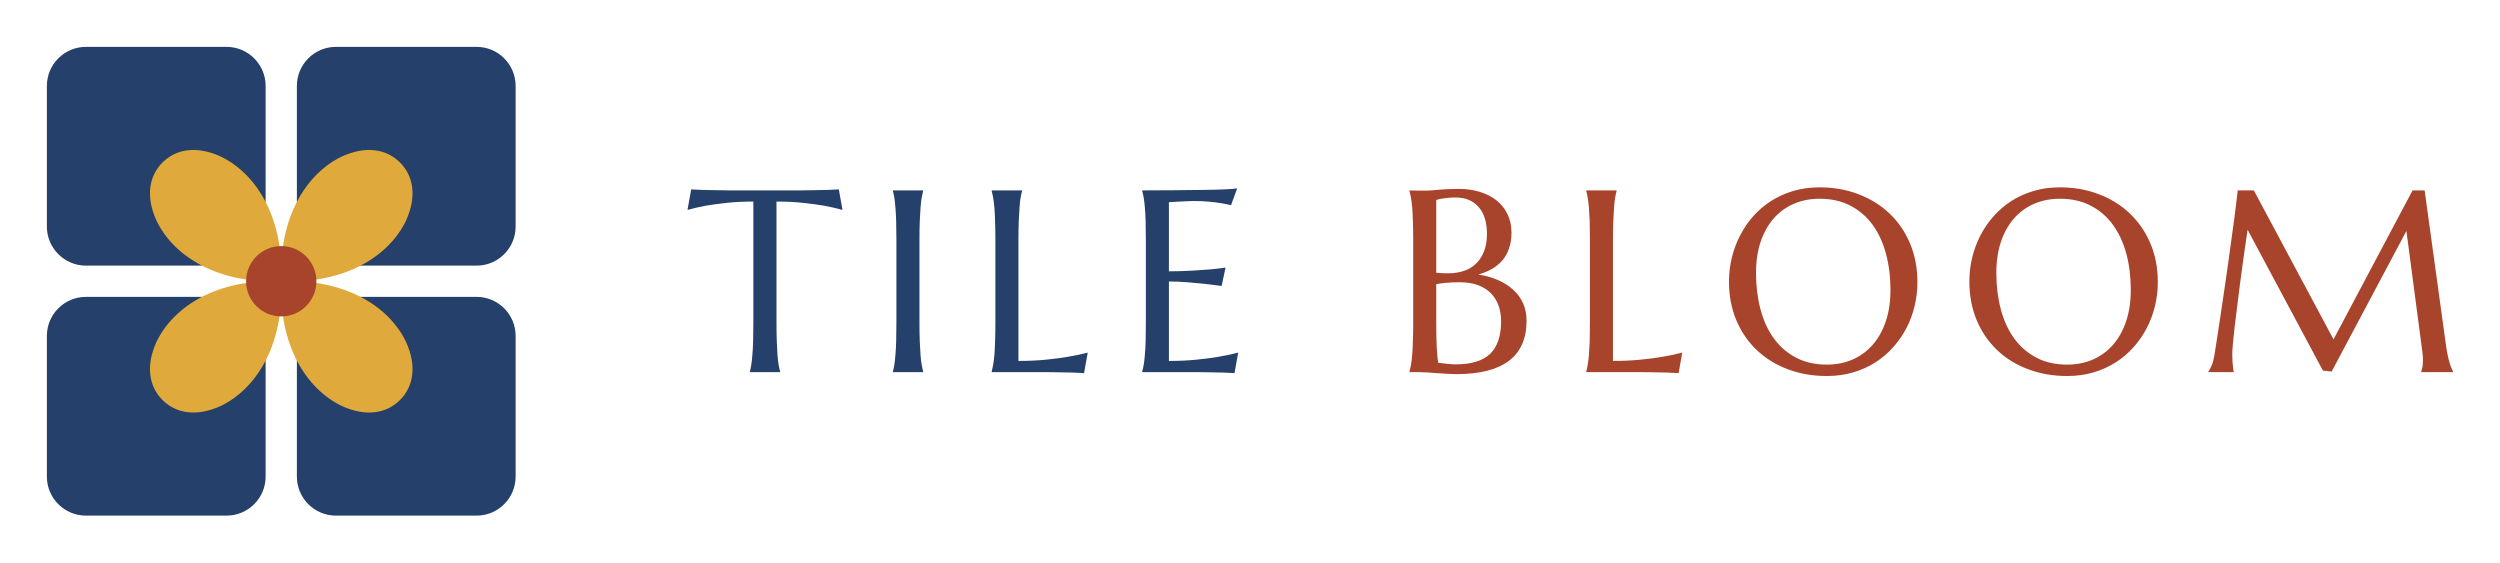
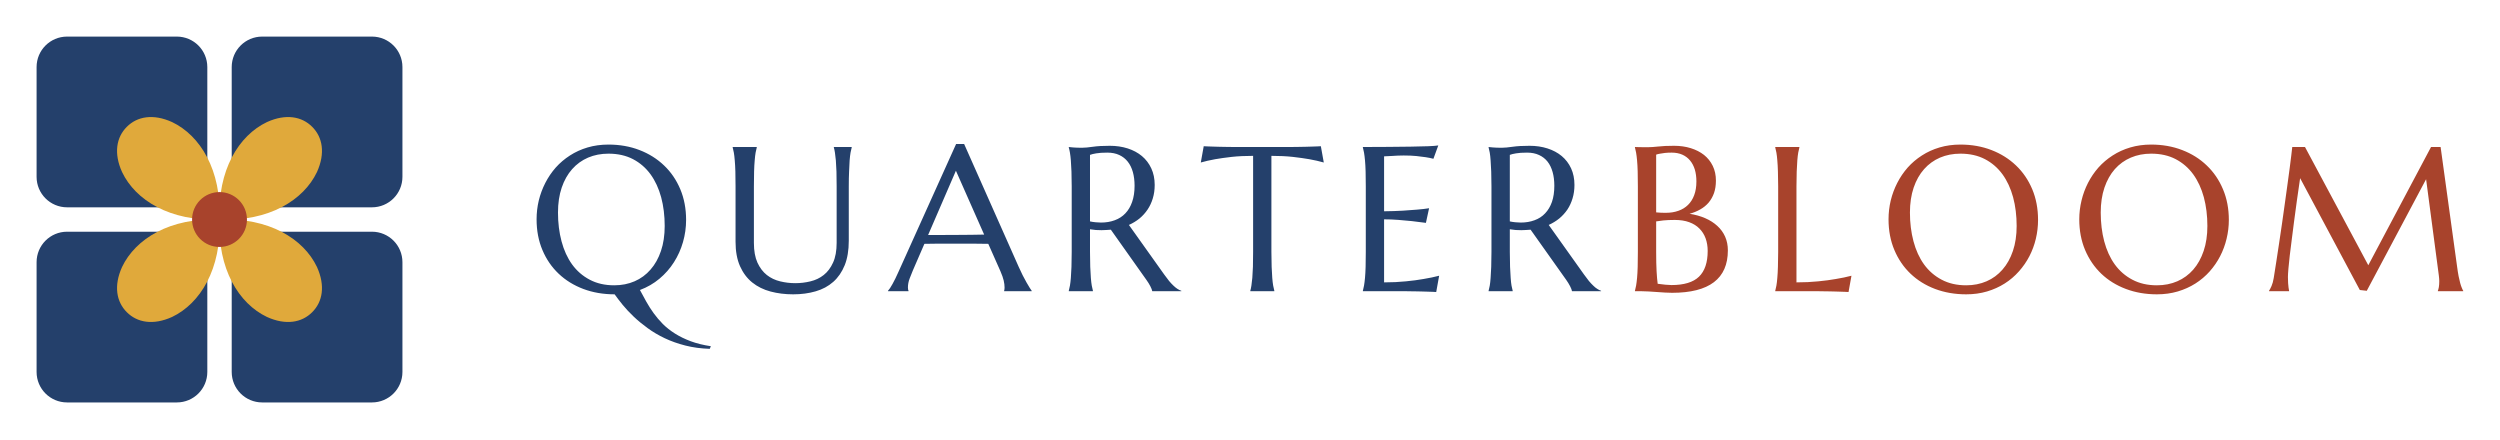
- <svg xmlns="http://www.w3.org/2000/svg" viewBox="0 0 320 72">
+ <svg xmlns="http://www.w3.org/2000/svg" viewBox="0 0 410 72">
  <g transform="translate(4,4)">
    <path d="M7,2H25A5,5 0 0 1 30,7V25A5,5 0 0 1 25,30H7A5,5 0 0 1 2,25V7A5,5 0 0 1 7,2ZM39,2H57A5,5 0 0 1 62,7V25A5,5 0 0 1 57,30H39A5,5 0 0 1 34,25V7A5,5 0 0 1 39,2ZM7,34H25A5,5 0 0 1 30,39V57A5,5 0 0 1 25,62H7A5,5 0 0 1 2,57V39A5,5 0 0 1 7,34ZM39,34H57A5,5 0 0 1 62,39V57A5,5 0 0 1 57,62H39A5,5 0 0 1 34,57V39A5,5 0 0 1 39,34Z" fill="#24406B" />
    <path d="M32,32C31.65,23.87 35.18,18.21 39.78,16.02C42.89,14.61 45.51,15.1 47.2,16.8C48.9,18.49 49.39,21.11 47.98,24.22C45.79,28.82 40.13,32.35 32,32ZM32,32C40.13,31.65 45.79,35.18 47.98,39.78C49.39,42.89 48.9,45.51 47.2,47.2C45.51,48.9 42.89,49.39 39.78,47.98C35.18,45.79 31.65,40.13 32,32ZM32,32C32.35,40.13 28.82,45.79 24.22,47.98C21.11,49.39 18.49,48.9 16.8,47.2C15.1,45.51 14.61,42.89 16.02,39.78C18.21,35.18 23.87,31.65 32,32ZM32,32C23.87,32.35 18.21,28.82 16.02,24.22C14.61,21.11 15.1,18.49 16.8,16.8C18.49,15.1 21.11,14.61 24.22,16.02C28.82,18.21 32.35,23.87 32,32Z" fill="#E0A93B" />
    <path d="M27.5,32A4.5,4.5 0 1 0 36.5,32A4.5,4.5 0 1 0 27.5,32Z" fill="#A8432C" />
  </g>
-   <path d="M96.43 25.8Q94.52 25.8 92.98 25.97Q91.44 26.14 90.32 26.33Q89.02 26.58 88 26.87L88.47 24.24Q88.66 24.26 89.05 24.27Q89.44 24.29 89.92 24.31Q90.4 24.32 90.93 24.33Q91.45 24.34 91.93 24.35Q92.4 24.35 92.76 24.36Q93.13 24.37 93.29 24.37H102.55Q102.71 24.37 103.08 24.36Q103.44 24.35 103.91 24.35Q104.38 24.34 104.91 24.33Q105.44 24.32 105.91 24.31Q106.39 24.29 106.78 24.27Q107.17 24.26 107.37 24.24L107.84 26.87Q106.8 26.58 105.5 26.33Q104.38 26.14 102.84 25.97Q101.3 25.8 99.39 25.8V41.29Q99.39 42.67 99.43 43.7Q99.47 44.73 99.52 45.47Q99.58 46.22 99.67 46.72Q99.76 47.22 99.86 47.56V47.63H95.98V47.56Q96.08 47.22 96.16 46.72Q96.24 46.22 96.3 45.47Q96.37 44.73 96.4 43.7Q96.43 42.67 96.43 41.29ZM114.29 47.56Q114.39 47.22 114.47 46.72Q114.55 46.22 114.61 45.47Q114.68 44.73 114.71 43.7Q114.74 42.67 114.74 41.29V30.73Q114.74 29.35 114.71 28.32Q114.68 27.29 114.61 26.54Q114.55 25.78 114.47 25.28Q114.39 24.78 114.29 24.44V24.37H118.16V24.44Q118.07 24.78 117.98 25.28Q117.89 25.78 117.83 26.54Q117.78 27.29 117.73 28.32Q117.69 29.35 117.69 30.73V41.29Q117.69 42.67 117.73 43.7Q117.78 44.73 117.83 45.47Q117.89 46.22 117.98 46.72Q118.07 47.22 118.16 47.56V47.63H114.29ZM130.36 46.2Q132.27 46.2 133.88 46.04Q135.48 45.88 136.68 45.67Q138.08 45.44 139.23 45.13L138.76 47.76Q138.56 47.74 138.18 47.73Q137.79 47.71 137.31 47.69Q136.83 47.68 136.3 47.67Q135.77 47.66 135.3 47.65Q134.83 47.65 134.47 47.64Q134.1 47.63 133.94 47.63H126.94V47.56Q127.03 47.22 127.12 46.72Q127.21 46.22 127.28 45.47Q127.34 44.73 127.37 43.7Q127.41 42.67 127.41 41.29V30.73Q127.41 29.35 127.37 28.32Q127.34 27.29 127.28 26.54Q127.21 25.78 127.12 25.28Q127.03 24.78 126.94 24.44V24.37H130.83V24.44Q130.73 24.78 130.64 25.28Q130.55 25.78 130.5 26.54Q130.44 27.29 130.4 28.32Q130.36 29.35 130.36 30.73ZM146.2 24.37Q148.23 24.37 150.23 24.35Q152.23 24.34 153.9 24.31Q155.58 24.29 156.76 24.24Q157.94 24.19 158.36 24.11L157.57 26.27Q157.03 26.12 156.32 26.01Q155.7 25.91 154.82 25.82Q153.94 25.73 152.79 25.73Q152.4 25.73 151.85 25.76Q151.31 25.78 150.81 25.81Q150.22 25.85 149.62 25.88V34.73Q151.29 34.72 152.64 34.64Q153.99 34.56 154.93 34.48Q156.03 34.38 156.87 34.25L156.37 36.6Q155.25 36.45 154.08 36.32Q153.08 36.21 151.89 36.12Q150.71 36.03 149.62 36.03V46.2Q151.54 46.2 153.14 46.04Q154.75 45.88 155.95 45.67Q157.34 45.44 158.49 45.13L158.02 47.76Q157.83 47.74 157.44 47.73Q157.05 47.71 156.57 47.69Q156.09 47.68 155.57 47.67Q155.04 47.66 154.57 47.65Q154.1 47.65 153.73 47.64Q153.37 47.63 153.21 47.63H146.2V47.56Q146.3 47.22 146.39 46.72Q146.48 46.22 146.54 45.47Q146.61 44.73 146.64 43.7Q146.67 42.67 146.67 41.29V30.73Q146.67 29.35 146.64 28.32Q146.61 27.29 146.54 26.54Q146.48 25.78 146.39 25.28Q146.3 24.78 146.2 24.44V24.37Z" fill="#24406B" />
-   <path d="M180.89 30.73Q180.89 29.35 180.85 28.32Q180.82 27.29 180.76 26.54Q180.69 25.78 180.6 25.28Q180.51 24.78 180.42 24.44V24.37Q180.74 24.39 181.1 24.39Q181.4 24.4 181.79 24.4Q182.17 24.4 182.57 24.4Q183.16 24.4 184.15 24.29Q185.15 24.18 186.72 24.18Q188.18 24.18 189.42 24.56Q190.65 24.94 191.55 25.65Q192.45 26.37 192.96 27.41Q193.47 28.46 193.47 29.79Q193.47 30.91 193.16 31.79Q192.86 32.68 192.3 33.33Q191.74 33.99 190.95 34.43Q190.16 34.88 189.22 35.14Q190.6 35.35 191.74 35.85Q192.87 36.34 193.69 37.09Q194.51 37.83 194.96 38.83Q195.4 39.83 195.4 41.04Q195.4 44.47 193.15 46.18Q190.89 47.89 186.4 47.89Q185.91 47.89 185.27 47.85Q184.62 47.81 183.94 47.76Q183.27 47.71 182.62 47.67Q181.97 47.63 181.49 47.63H180.42V47.56Q180.51 47.22 180.6 46.72Q180.69 46.22 180.76 45.47Q180.82 44.73 180.85 43.7Q180.89 42.67 180.89 41.29ZM186.84 36.13Q185.74 36.13 184.99 36.21Q184.24 36.29 183.84 36.37V41.29Q183.84 43.19 183.9 44.42Q183.97 45.65 184.08 46.43Q184.7 46.51 185.31 46.58Q185.93 46.64 186.3 46.64Q189.34 46.64 190.74 45.29Q192.14 43.93 192.14 41.13Q192.14 40.02 191.81 39.11Q191.48 38.19 190.82 37.52Q190.16 36.86 189.17 36.49Q188.17 36.13 186.84 36.13ZM183.84 34.91Q184.29 34.96 184.65 34.97Q185.01 34.98 185.41 34.98Q186.51 34.98 187.42 34.66Q188.33 34.35 188.97 33.71Q189.61 33.08 189.97 32.13Q190.33 31.18 190.33 29.92Q190.33 28.86 190.07 28Q189.81 27.14 189.3 26.54Q188.78 25.93 188.04 25.6Q187.29 25.28 186.34 25.28Q185.72 25.28 185.26 25.33Q184.79 25.38 184.47 25.44Q184.1 25.51 183.84 25.6ZM206.46 46.2Q208.37 46.2 209.98 46.04Q211.59 45.88 212.79 45.67Q214.18 45.44 215.33 45.13L214.86 47.76Q214.67 47.74 214.28 47.73Q213.89 47.71 213.41 47.69Q212.93 47.68 212.4 47.67Q211.88 47.66 211.41 47.65Q210.94 47.65 210.57 47.64Q210.21 47.63 210.04 47.63H203.04V47.56Q203.14 47.22 203.22 46.72Q203.31 46.22 203.38 45.47Q203.44 44.73 203.48 43.7Q203.51 42.67 203.51 41.29V30.73Q203.51 29.35 203.48 28.32Q203.44 27.29 203.38 26.54Q203.31 25.78 203.22 25.28Q203.14 24.78 203.04 24.44V24.37H206.93V24.44Q206.83 24.78 206.74 25.28Q206.65 25.78 206.6 26.54Q206.54 27.29 206.5 28.32Q206.46 29.35 206.46 30.73ZM232.91 23.98Q235.62 23.98 237.91 24.87Q240.21 25.75 241.88 27.35Q243.55 28.94 244.49 31.18Q245.43 33.42 245.43 36.13Q245.43 37.67 245.07 39.16Q244.72 40.65 244.03 41.98Q243.34 43.31 242.33 44.44Q241.33 45.57 240.04 46.39Q238.75 47.21 237.19 47.67Q235.64 48.13 233.83 48.13Q231.13 48.13 228.83 47.26Q226.54 46.4 224.87 44.81Q223.19 43.22 222.25 40.99Q221.31 38.76 221.31 36.03Q221.31 34.49 221.67 33Q222.03 31.51 222.72 30.16Q223.41 28.81 224.4 27.69Q225.4 26.56 226.69 25.73Q227.98 24.91 229.54 24.44Q231.11 23.98 232.91 23.98ZM233.83 46.67Q235.64 46.67 237.13 46.02Q238.62 45.37 239.7 44.14Q240.78 42.91 241.38 41.13Q241.98 39.36 241.98 37.1Q241.98 34.61 241.4 32.47Q240.83 30.34 239.69 28.77Q238.55 27.21 236.86 26.33Q235.16 25.44 232.91 25.44Q231.11 25.44 229.62 26.08Q228.13 26.72 227.05 27.94Q225.97 29.16 225.37 30.92Q224.77 32.69 224.77 34.95Q224.77 37.43 225.34 39.58Q225.9 41.73 227.04 43.3Q228.17 44.87 229.88 45.77Q231.58 46.67 233.83 46.67ZM263.67 23.98Q266.38 23.98 268.68 24.87Q270.97 25.75 272.64 27.35Q274.31 28.94 275.26 31.18Q276.2 33.42 276.2 36.13Q276.2 37.67 275.84 39.16Q275.48 40.65 274.79 41.98Q274.1 43.31 273.1 44.44Q272.09 45.57 270.8 46.39Q269.51 47.21 267.96 47.67Q266.4 48.13 264.6 48.13Q261.89 48.13 259.6 47.26Q257.3 46.4 255.63 44.81Q253.96 43.22 253.02 40.99Q252.08 38.76 252.08 36.03Q252.08 34.49 252.43 33Q252.79 31.51 253.48 30.16Q254.17 28.81 255.17 27.69Q256.17 26.56 257.45 25.73Q258.74 24.91 260.31 24.44Q261.87 23.98 263.67 23.98ZM264.6 46.67Q266.4 46.67 267.89 46.02Q269.38 45.37 270.46 44.14Q271.54 42.91 272.14 41.13Q272.74 39.36 272.74 37.1Q272.74 34.61 272.17 32.47Q271.59 30.34 270.45 28.77Q269.32 27.21 267.62 26.33Q265.93 25.44 263.67 25.44Q261.87 25.44 260.38 26.08Q258.89 26.72 257.81 27.94Q256.73 29.16 256.13 30.92Q255.53 32.69 255.53 34.95Q255.53 37.43 256.1 39.58Q256.67 41.73 257.8 43.3Q258.94 44.87 260.64 45.77Q262.34 46.67 264.6 46.67ZM282.68 47.56Q282.86 47.3 283.09 46.79Q283.31 46.28 283.44 45.5Q283.62 44.37 283.84 42.95Q284.06 41.53 284.29 39.97Q284.53 38.42 284.76 36.79Q285 35.16 285.22 33.58Q285.44 31.99 285.64 30.53Q285.84 29.06 286.01 27.84Q286.17 26.63 286.27 25.72Q286.38 24.82 286.43 24.37H288.49L298.69 43.44L308.81 24.37H310.35L313.01 43.64Q313.12 44.55 313.25 45.2Q313.38 45.85 313.51 46.31Q313.64 46.77 313.76 47.07Q313.89 47.37 314 47.56V47.63H309.91V47.56Q309.99 47.39 310.07 46.98Q310.14 46.58 310.14 46.01Q310.14 45.8 310.12 45.58Q310.11 45.36 310.07 45.1L308.02 29.56L298.45 47.56L297.33 47.43L287.69 29.4Q287.12 33.24 286.7 36.5Q286.52 37.9 286.35 39.28Q286.17 40.67 286.03 41.87Q285.89 43.07 285.81 43.99Q285.73 44.9 285.73 45.34Q285.73 45.89 285.76 46.32Q285.79 46.74 285.83 47.03Q285.88 47.37 285.92 47.63H282.68Z" fill="#A8432C" />
+   <path d="M99.79 23.71Q102.55 23.71 104.88 24.61Q107.21 25.51 108.91 27.14Q110.61 28.76 111.57 31.04Q112.52 33.31 112.52 36.07Q112.52 37.93 112.01 39.7Q111.5 41.48 110.53 43Q109.56 44.53 108.15 45.71Q106.74 46.89 104.95 47.56Q105.45 48.49 105.98 49.45Q106.52 50.42 107.19 51.35Q107.86 52.28 108.71 53.14Q109.57 53.99 110.69 54.7Q111.81 55.41 113.27 55.96Q114.72 56.5 116.58 56.78Q116.56 56.83 116.53 56.9Q116.5 56.96 116.47 57.04Q116.43 57.11 116.4 57.21Q114.24 57.14 112.4 56.67Q110.56 56.2 109.02 55.47Q107.48 54.74 106.21 53.81Q104.94 52.89 103.92 51.92Q102.91 50.96 102.13 50.01Q101.36 49.06 100.8 48.27Q98.01 48.27 95.67 47.39Q93.33 46.51 91.62 44.89Q89.91 43.27 88.96 41.01Q88 38.74 88 35.97Q88 34.4 88.36 32.88Q88.73 31.37 89.43 30Q90.13 28.63 91.14 27.48Q92.16 26.34 93.47 25.5Q94.78 24.65 96.37 24.18Q97.96 23.71 99.79 23.71ZM100.73 46.79Q102.56 46.79 104.08 46.13Q105.6 45.47 106.69 44.21Q107.79 42.96 108.4 41.15Q109.01 39.35 109.01 37.06Q109.01 34.52 108.43 32.35Q107.84 30.18 106.69 28.59Q105.53 27 103.81 26.1Q102.08 25.2 99.79 25.2Q97.96 25.2 96.44 25.85Q94.93 26.5 93.83 27.74Q92.73 28.98 92.12 30.77Q91.51 32.57 91.51 34.86Q91.51 37.39 92.09 39.57Q92.67 41.76 93.82 43.36Q94.98 44.96 96.71 45.87Q98.44 46.79 100.73 46.79ZM137.21 30.57Q137.21 29.17 137.18 28.13Q137.14 27.08 137.08 26.31Q137.01 25.54 136.93 25.03Q136.85 24.52 136.75 24.18V24.11H139.68V24.18Q139.58 24.52 139.49 25.03Q139.4 25.54 139.34 26.31Q139.29 27.08 139.25 28.13Q139.2 29.17 139.2 30.57V39.48Q139.2 41.84 138.53 43.5Q137.85 45.17 136.65 46.23Q135.44 47.3 133.76 47.78Q132.08 48.27 130.08 48.27Q128.09 48.27 126.37 47.81Q124.64 47.35 123.36 46.32Q122.09 45.29 121.36 43.65Q120.63 42 120.63 39.65V30.57Q120.63 29.17 120.6 28.13Q120.57 27.08 120.5 26.31Q120.44 25.54 120.35 25.03Q120.26 24.52 120.16 24.18V24.11H124.11V24.18Q124.02 24.52 123.92 25.03Q123.83 25.54 123.77 26.31Q123.7 27.08 123.67 28.13Q123.64 29.17 123.64 30.57V39.83Q123.64 41.79 124.22 43.07Q124.81 44.35 125.76 45.1Q126.72 45.85 127.94 46.14Q129.16 46.44 130.43 46.44Q131.7 46.44 132.92 46.14Q134.14 45.85 135.09 45.1Q136.04 44.35 136.62 43.07Q137.21 41.79 137.21 39.83ZM164.68 47.76V47.69Q164.71 47.61 164.73 47.45Q164.75 47.28 164.75 47.15Q164.75 46.64 164.61 46.02Q164.47 45.4 164.07 44.48L162.08 39.99Q161.15 39.96 159.62 39.96Q158.08 39.96 156.3 39.96Q155 39.96 153.79 39.96Q152.58 39.96 151.6 39.99L149.71 44.35Q149.46 44.96 149.18 45.68Q148.9 46.41 148.9 47.15Q148.9 47.36 148.93 47.5Q148.96 47.64 149 47.69V47.76H145.63V47.69Q145.93 47.38 146.37 46.58Q146.82 45.78 147.35 44.58L156.8 23.62H158.12L167.07 43.77Q167.39 44.48 167.72 45.15Q168.06 45.81 168.36 46.34Q168.66 46.87 168.89 47.23Q169.12 47.6 169.2 47.69V47.76ZM153.99 38.54Q154.95 38.54 155.96 38.53Q156.96 38.52 157.93 38.52Q158.89 38.51 159.78 38.5Q160.67 38.49 161.4 38.47L156.77 28L152.21 38.54ZM178.76 41.31Q178.76 42.71 178.8 43.76Q178.84 44.81 178.9 45.57Q178.96 46.33 179.05 46.84Q179.14 47.35 179.24 47.69V47.76H175.28V47.69Q175.38 47.35 175.47 46.84Q175.56 46.33 175.62 45.57Q175.68 44.81 175.72 43.77Q175.76 42.73 175.76 41.31V30.57Q175.76 29.17 175.72 28.13Q175.68 27.08 175.62 26.32Q175.56 25.56 175.47 25.04Q175.38 24.52 175.28 24.18V24.11L175.97 24.18Q176.29 24.21 176.68 24.22Q177.06 24.23 177.48 24.23Q178.12 24.23 179.22 24.07Q180.31 23.91 182.01 23.91Q183.59 23.91 184.94 24.34Q186.28 24.77 187.27 25.59Q188.26 26.42 188.81 27.61Q189.37 28.81 189.37 30.33Q189.37 31.52 189.06 32.53Q188.76 33.54 188.2 34.37Q187.65 35.19 186.88 35.83Q186.1 36.46 185.14 36.89L190.93 45.02Q191.36 45.63 191.73 46.08Q192.1 46.52 192.44 46.84Q192.78 47.17 193.09 47.37Q193.41 47.58 193.74 47.69V47.76H188.97Q188.92 47.45 188.65 46.93Q188.38 46.41 188.01 45.9L182.18 37.67Q181.8 37.7 181.42 37.72Q181.04 37.75 180.64 37.75Q180.18 37.75 179.71 37.72Q179.24 37.68 178.76 37.6ZM178.76 36.31Q179.21 36.41 179.67 36.45Q180.13 36.5 180.56 36.5Q181.8 36.5 182.82 36.12Q183.84 35.75 184.56 34.99Q185.28 34.24 185.67 33.11Q186.07 31.98 186.07 30.46Q186.07 29.22 185.79 28.22Q185.51 27.21 184.95 26.51Q184.4 25.81 183.56 25.42Q182.72 25.03 181.6 25.03Q180.46 25.03 179.78 25.15Q179.11 25.26 178.76 25.4ZM205.51 25.56Q203.56 25.56 202 25.73Q200.43 25.91 199.29 26.11Q197.97 26.35 196.93 26.65L197.41 23.98Q197.61 23.99 198 24.01Q198.4 24.03 198.89 24.04Q199.37 24.06 199.91 24.07Q200.45 24.08 200.92 24.09Q201.4 24.09 201.77 24.1Q202.14 24.11 202.31 24.11H211.73Q211.89 24.11 212.26 24.1Q212.63 24.09 213.11 24.09Q213.59 24.08 214.13 24.07Q214.66 24.06 215.15 24.04Q215.63 24.03 216.03 24.01Q216.43 23.99 216.62 23.98L217.1 26.65Q216.05 26.35 214.73 26.11Q213.59 25.91 212.02 25.73Q210.46 25.56 208.51 25.56V41.31Q208.51 42.71 208.55 43.76Q208.59 44.81 208.65 45.57Q208.71 46.33 208.8 46.84Q208.89 47.35 208.99 47.69V47.76H205.05V47.69Q205.15 47.35 205.23 46.84Q205.31 46.33 205.38 45.57Q205.44 44.81 205.48 43.76Q205.51 42.71 205.51 41.31ZM223.51 24.11Q225.58 24.11 227.61 24.09Q229.65 24.08 231.35 24.05Q233.05 24.03 234.25 23.98Q235.45 23.93 235.88 23.85L235.08 26.04Q234.53 25.89 233.81 25.78Q233.18 25.68 232.28 25.59Q231.38 25.5 230.21 25.5Q229.81 25.5 229.26 25.52Q228.71 25.54 228.2 25.58Q227.6 25.61 226.99 25.64V34.65Q228.69 34.63 230.06 34.55Q231.43 34.47 232.39 34.38Q233.51 34.29 234.37 34.15L233.85 36.55Q232.72 36.4 231.53 36.26Q230.51 36.15 229.3 36.06Q228.1 35.97 226.99 35.97V46.31Q228.94 46.31 230.57 46.14Q232.21 45.98 233.43 45.76Q234.84 45.53 236.02 45.22L235.54 47.89Q235.34 47.88 234.94 47.86Q234.55 47.84 234.06 47.83Q233.57 47.81 233.04 47.8Q232.5 47.79 232.02 47.78Q231.55 47.78 231.17 47.77Q230.8 47.76 230.64 47.76H223.51V47.69Q223.61 47.35 223.7 46.84Q223.79 46.33 223.86 45.57Q223.93 44.81 223.96 43.76Q223.99 42.71 223.99 41.31V30.57Q223.99 29.17 223.96 28.13Q223.93 27.08 223.86 26.31Q223.79 25.54 223.7 25.03Q223.61 24.52 223.51 24.18V24.11ZM247.61 41.31Q247.61 42.71 247.65 43.76Q247.69 44.81 247.75 45.57Q247.8 46.33 247.89 46.84Q247.98 47.35 248.08 47.69V47.76H244.13V47.69Q244.22 47.35 244.32 46.84Q244.41 46.33 244.46 45.57Q244.52 44.81 244.56 43.77Q244.6 42.73 244.6 41.31V30.57Q244.6 29.17 244.56 28.13Q244.52 27.08 244.46 26.32Q244.41 25.56 244.32 25.04Q244.22 24.52 244.13 24.18V24.11L244.82 24.18Q245.13 24.21 245.52 24.22Q245.91 24.23 246.32 24.23Q246.96 24.23 248.06 24.07Q249.16 23.91 250.85 23.91Q252.44 23.91 253.78 24.34Q255.13 24.77 256.12 25.59Q257.11 26.42 257.66 27.61Q258.21 28.81 258.21 30.33Q258.21 31.52 257.9 32.53Q257.6 33.54 257.05 34.37Q256.49 35.19 255.72 35.83Q254.94 36.46 253.99 36.89L259.78 45.02Q260.21 45.63 260.58 46.08Q260.95 46.52 261.29 46.84Q261.62 47.17 261.94 47.37Q262.25 47.58 262.58 47.69V47.76H257.81Q257.76 47.45 257.49 46.93Q257.22 46.41 256.86 45.9L251.02 37.67Q250.64 37.7 250.26 37.72Q249.88 37.75 249.49 37.75Q249.02 37.75 248.55 37.72Q248.08 37.68 247.61 37.6ZM247.61 36.31Q248.05 36.41 248.51 36.45Q248.97 36.5 249.4 36.5Q250.64 36.5 251.66 36.12Q252.69 35.75 253.4 34.99Q254.12 34.24 254.52 33.11Q254.91 31.98 254.91 30.46Q254.91 29.22 254.63 28.22Q254.35 27.21 253.8 26.51Q253.25 25.81 252.4 25.42Q251.56 25.03 250.44 25.03Q249.3 25.03 248.63 25.15Q247.95 25.26 247.61 25.4Z" fill="#24406B" />
+   <path d="M268.61 30.57Q268.61 29.17 268.58 28.13Q268.55 27.08 268.48 26.31Q268.41 25.54 268.32 25.03Q268.23 24.52 268.13 24.18V24.11Q268.46 24.13 268.83 24.13Q269.14 24.14 269.53 24.14Q269.92 24.14 270.33 24.14Q270.92 24.14 271.94 24.03Q272.95 23.91 274.55 23.91Q276.03 23.91 277.29 24.3Q278.54 24.69 279.46 25.41Q280.37 26.14 280.89 27.2Q281.41 28.27 281.41 29.62Q281.41 30.76 281.1 31.66Q280.78 32.55 280.22 33.22Q279.65 33.89 278.85 34.34Q278.05 34.8 277.09 35.06Q278.49 35.28 279.65 35.78Q280.8 36.28 281.63 37.04Q282.47 37.8 282.92 38.81Q283.37 39.83 283.37 41.06Q283.37 44.54 281.08 46.28Q278.79 48.02 274.22 48.02Q273.73 48.02 273.07 47.98Q272.41 47.94 271.72 47.89Q271.04 47.84 270.38 47.8Q269.72 47.76 269.22 47.76H268.13V47.69Q268.23 47.35 268.32 46.84Q268.41 46.33 268.48 45.57Q268.55 44.81 268.58 43.76Q268.61 42.71 268.61 41.31ZM274.67 36.07Q273.54 36.07 272.79 36.15Q272.03 36.23 271.61 36.31V41.31Q271.61 43.24 271.68 44.49Q271.75 45.75 271.86 46.54Q272.49 46.62 273.12 46.69Q273.74 46.75 274.12 46.75Q277.21 46.75 278.63 45.38Q280.06 44 280.06 41.15Q280.06 40.03 279.72 39.09Q279.38 38.16 278.71 37.49Q278.05 36.81 277.03 36.44Q276.02 36.07 274.67 36.07ZM271.61 34.83Q272.08 34.88 272.44 34.89Q272.8 34.9 273.21 34.9Q274.34 34.9 275.26 34.57Q276.18 34.25 276.83 33.61Q277.49 32.97 277.85 32Q278.21 31.04 278.21 29.75Q278.21 28.68 277.95 27.8Q277.68 26.93 277.16 26.31Q276.64 25.69 275.89 25.36Q275.13 25.03 274.15 25.03Q273.53 25.03 273.06 25.08Q272.59 25.13 272.26 25.2Q271.88 25.26 271.61 25.36ZM294.62 46.31Q296.56 46.31 298.2 46.14Q299.83 45.98 301.05 45.76Q302.47 45.53 303.64 45.22L303.16 47.89Q302.96 47.88 302.57 47.86Q302.17 47.84 301.68 47.83Q301.2 47.81 300.66 47.8Q300.13 47.79 299.65 47.78Q299.17 47.78 298.8 47.77Q298.43 47.76 298.26 47.76H291.14V47.69Q291.24 47.35 291.33 46.84Q291.42 46.33 291.48 45.57Q291.55 44.81 291.58 43.76Q291.62 42.71 291.62 41.31V30.57Q291.62 29.17 291.58 28.13Q291.55 27.08 291.48 26.31Q291.42 25.54 291.33 25.03Q291.24 24.52 291.14 24.18V24.11H295.1V24.18Q295 24.52 294.91 25.03Q294.82 25.54 294.76 26.31Q294.7 27.08 294.66 28.13Q294.62 29.17 294.62 30.57ZM321.51 23.71Q324.27 23.71 326.6 24.61Q328.93 25.51 330.63 27.14Q332.33 28.76 333.29 31.04Q334.24 33.31 334.24 36.07Q334.24 37.63 333.88 39.15Q333.52 40.67 332.82 42.02Q332.12 43.37 331.09 44.52Q330.07 45.67 328.76 46.5Q327.45 47.33 325.87 47.8Q324.28 48.27 322.45 48.27Q319.7 48.27 317.36 47.39Q315.03 46.51 313.33 44.89Q311.63 43.27 310.68 41.01Q309.72 38.74 309.72 35.97Q309.72 34.4 310.08 32.88Q310.45 31.37 311.15 30Q311.85 28.63 312.86 27.48Q313.88 26.34 315.19 25.5Q316.5 24.65 318.09 24.18Q319.68 23.71 321.51 23.71ZM322.45 46.79Q324.28 46.79 325.8 46.13Q327.32 45.47 328.41 44.21Q329.51 42.96 330.12 41.15Q330.73 39.35 330.73 37.06Q330.73 34.52 330.15 32.35Q329.56 30.18 328.41 28.59Q327.25 27 325.53 26.1Q323.8 25.2 321.51 25.2Q319.68 25.2 318.16 25.85Q316.65 26.5 315.55 27.74Q314.45 28.98 313.84 30.77Q313.23 32.57 313.23 34.86Q313.23 37.39 313.81 39.57Q314.39 41.76 315.54 43.36Q316.7 44.96 318.43 45.87Q320.16 46.79 322.45 46.79ZM352.79 23.71Q355.55 23.71 357.88 24.61Q360.22 25.51 361.91 27.14Q363.61 28.76 364.57 31.04Q365.53 33.31 365.53 36.07Q365.53 37.63 365.16 39.15Q364.8 40.67 364.1 42.02Q363.4 43.37 362.38 44.52Q361.35 45.67 360.04 46.5Q358.73 47.33 357.15 47.8Q355.56 48.27 353.73 48.27Q350.98 48.27 348.65 47.39Q346.31 46.51 344.61 44.89Q342.92 43.27 341.96 41.01Q341 38.74 341 35.97Q341 34.4 341.37 32.88Q341.73 31.37 342.43 30Q343.13 28.63 344.14 27.48Q345.16 26.34 346.47 25.5Q347.78 24.65 349.37 24.18Q350.96 23.71 352.79 23.71ZM353.73 46.79Q355.56 46.79 357.08 46.13Q358.6 45.47 359.7 44.21Q360.79 42.96 361.4 41.15Q362.01 39.35 362.01 37.06Q362.01 34.52 361.43 32.35Q360.84 30.18 359.69 28.59Q358.53 27 356.81 26.1Q355.09 25.2 352.79 25.2Q350.96 25.2 349.45 25.85Q347.93 26.5 346.83 27.74Q345.74 28.98 345.13 30.77Q344.52 32.57 344.52 34.86Q344.52 37.39 345.09 39.57Q345.67 41.76 346.82 43.36Q347.98 44.96 349.71 45.87Q351.44 46.79 353.73 46.79ZM372.12 47.69Q372.3 47.43 372.53 46.91Q372.76 46.39 372.89 45.6Q373.08 44.45 373.3 43Q373.52 41.56 373.76 39.98Q374 38.39 374.24 36.73Q374.48 35.08 374.7 33.47Q374.92 31.86 375.13 30.37Q375.34 28.88 375.5 27.64Q375.67 26.4 375.77 25.49Q375.88 24.57 375.93 24.11H378.02L388.4 43.5L398.69 24.11H400.26L402.96 43.7Q403.08 44.63 403.21 45.29Q403.34 45.95 403.47 46.42Q403.6 46.89 403.73 47.19Q403.85 47.5 403.97 47.69V47.76H399.81V47.69Q399.89 47.51 399.97 47.1Q400.04 46.69 400.04 46.11Q400.04 45.9 400.02 45.67Q400.01 45.45 399.97 45.19L397.88 29.39L388.15 47.69L387.01 47.56L377.22 29.22Q376.64 33.13 376.21 36.45Q376.03 37.86 375.85 39.27Q375.67 40.68 375.52 41.91Q375.38 43.13 375.3 44.06Q375.22 44.99 375.22 45.43Q375.22 46 375.25 46.42Q375.29 46.85 375.32 47.15Q375.37 47.5 375.42 47.76H372.12Z" fill="#A8432C" />
</svg>
